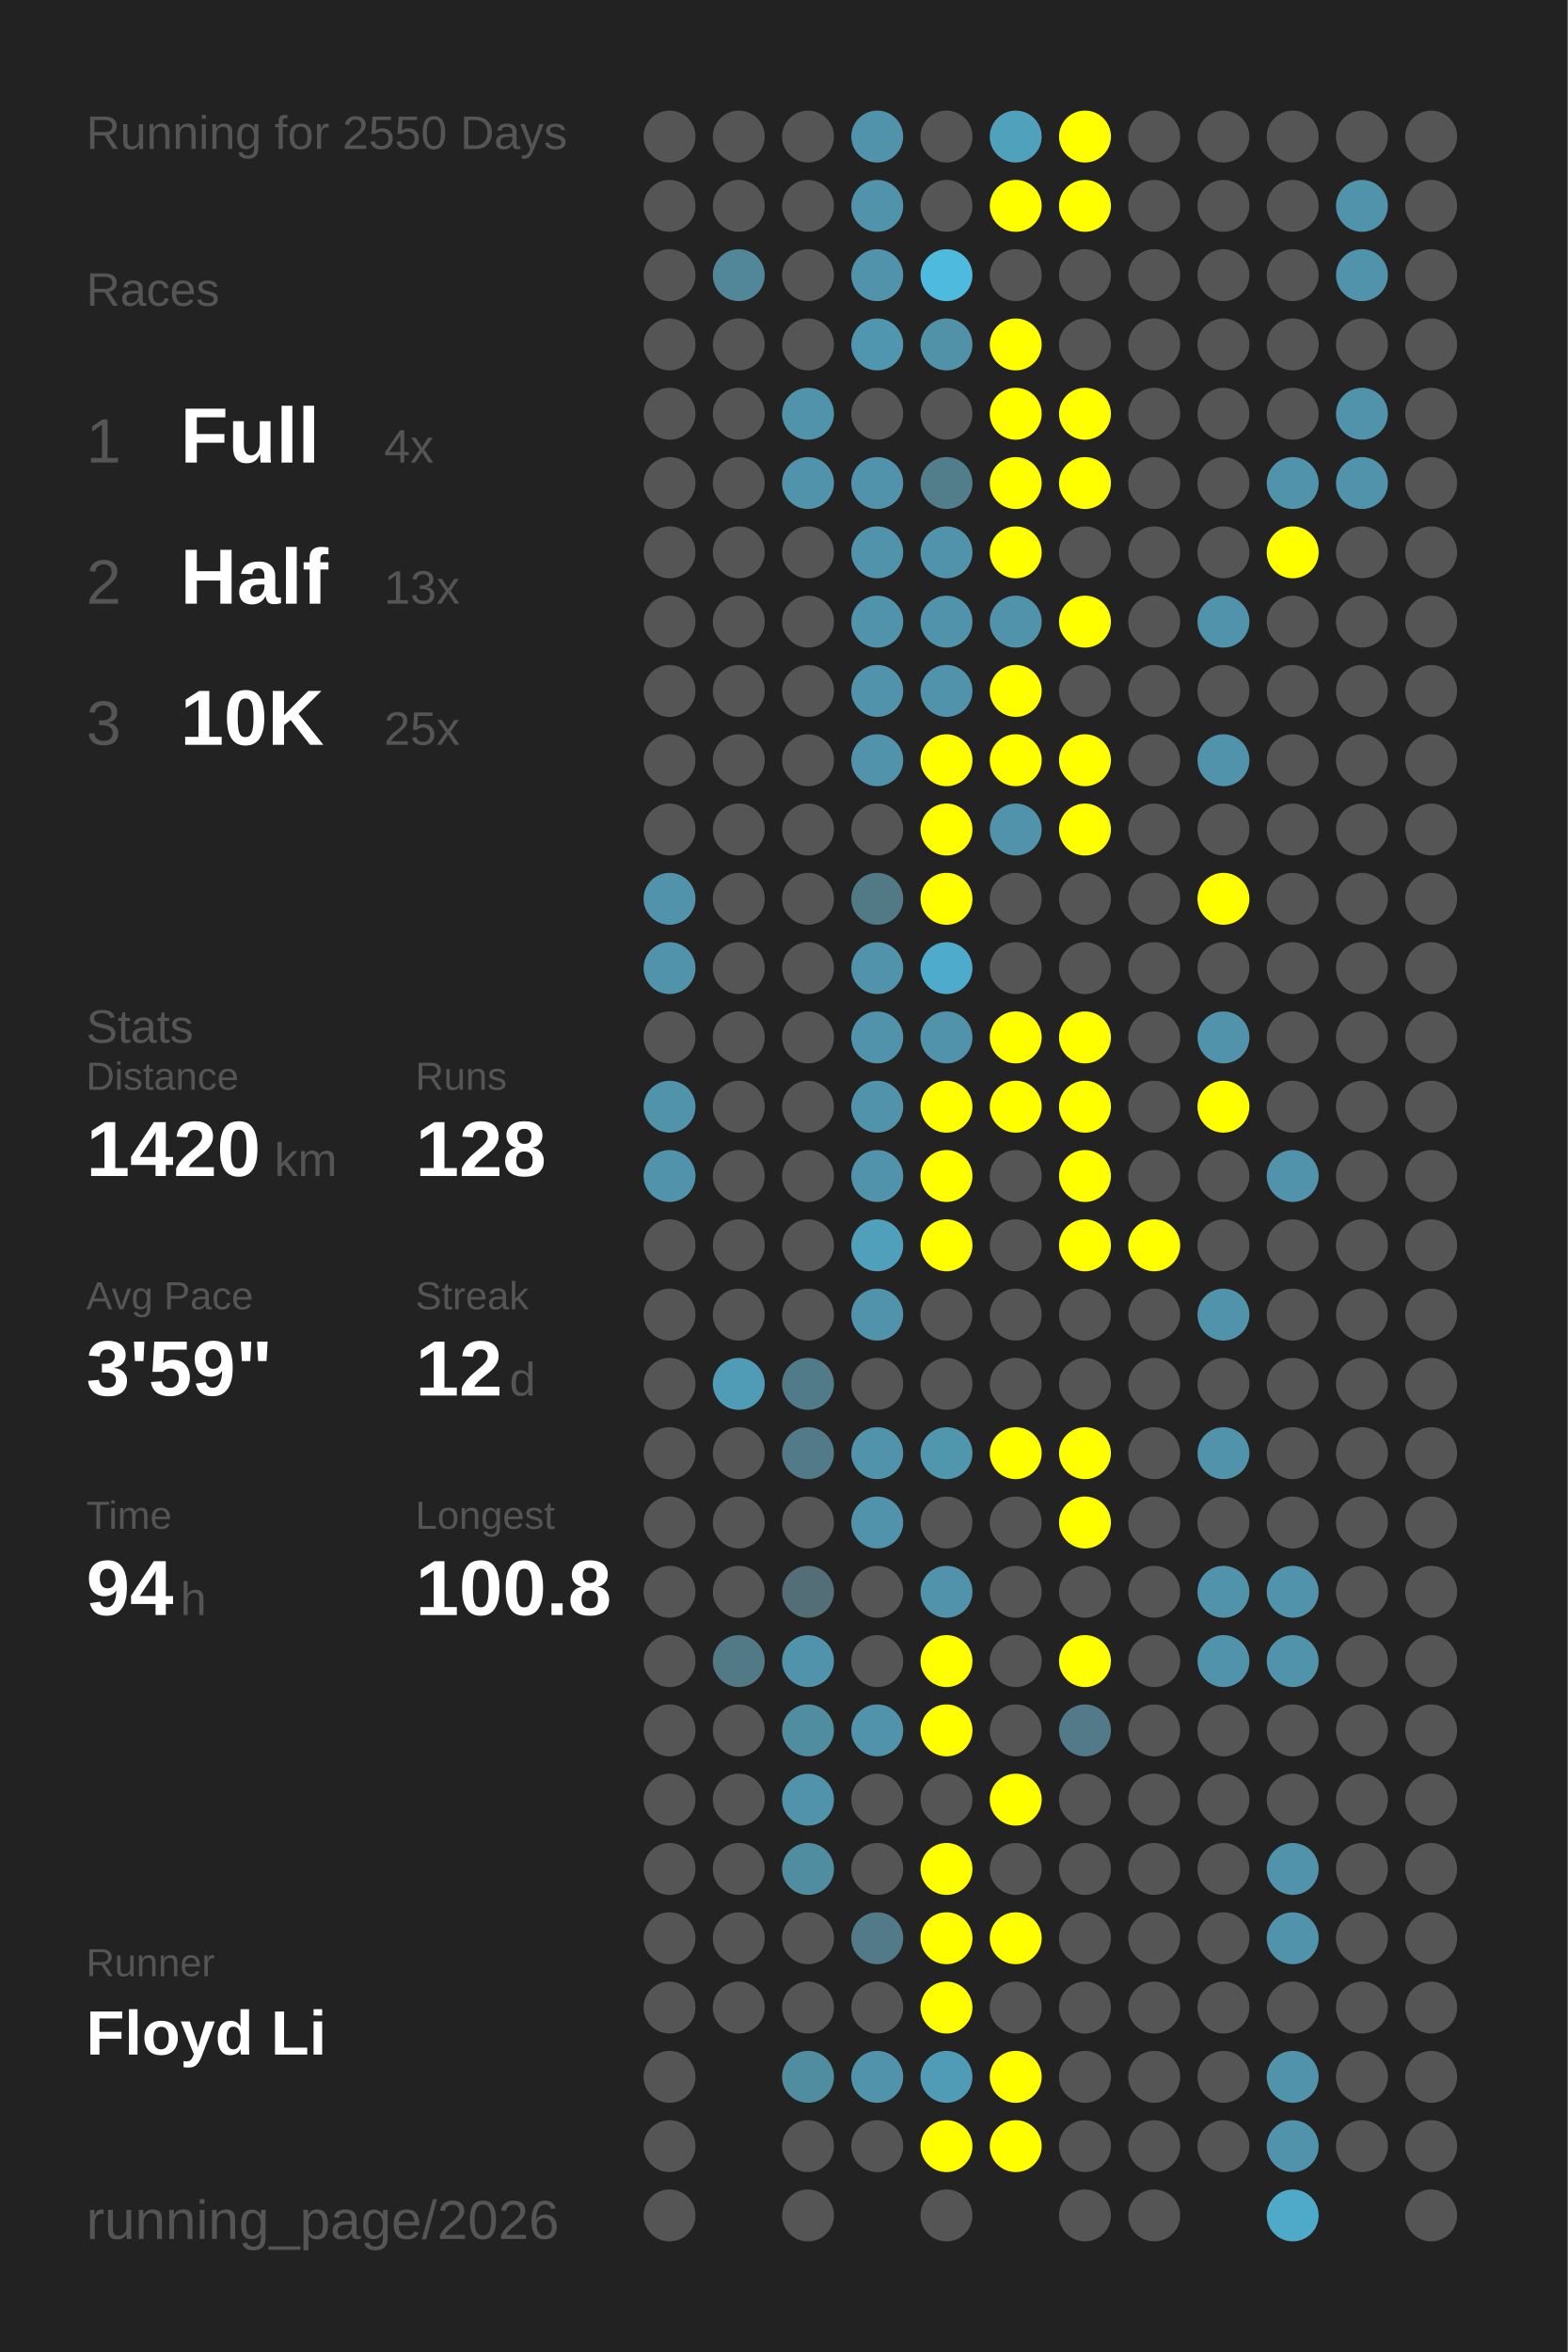
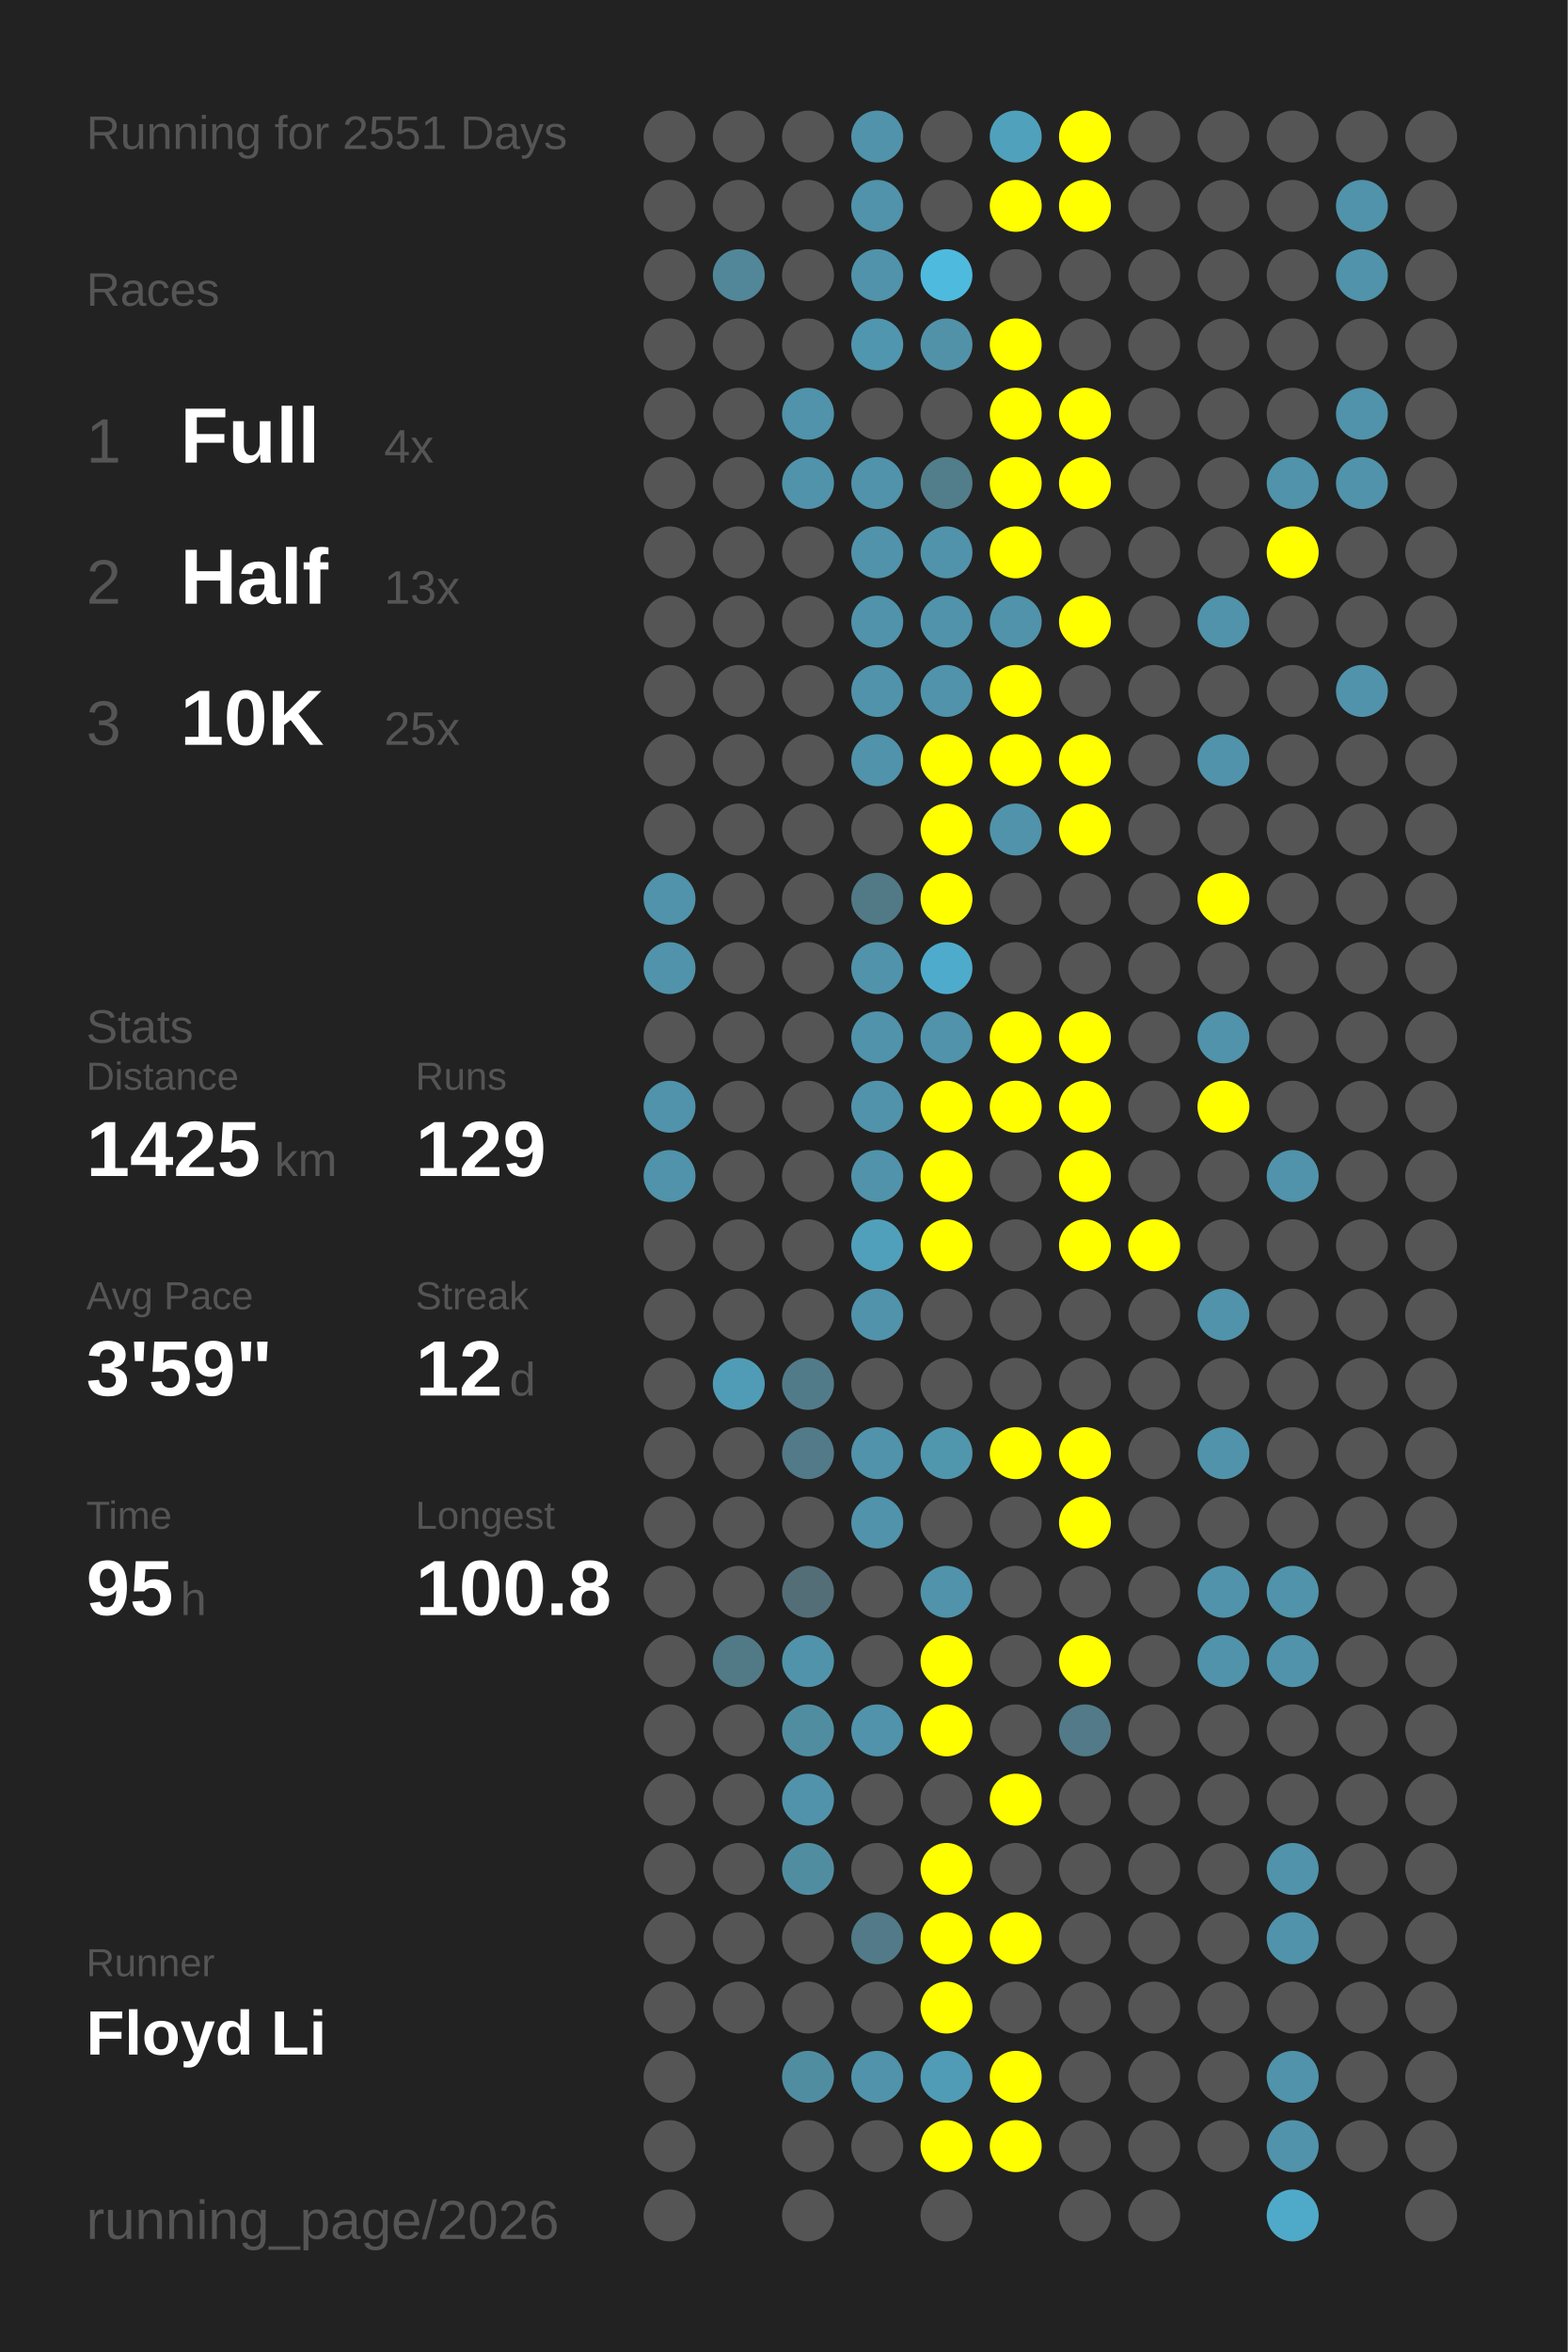
<svg xmlns="http://www.w3.org/2000/svg" baseProfile="full" height="300mm" version="1.1" viewBox="0,0,200,300" width="200mm">
  <defs />
  <rect fill="#222222" height="300" width="200" x="0" y="0" />
-   <text fill="#555555" style="font-size:6px; font-family:Arial;" x="11" y="19">Running for 2550 Days</text>
+   <text fill="#555555" style="font-size:6px; font-family:Arial;" x="11" y="19">Running for 2551 Days</text>
  <text fill="#555555" style="font-size:6px; font-family:Arial;" x="11" y="39">Races</text>
  <text fill="#555555" style="font-size:8px; font-family:Arial;" x="11" y="59">1</text>
  <text fill="#FFFFFF" style="font-size:10px; font-family:Arial; font-weight:bold;" x="23" y="59">Full</text>
  <text fill="#555555" style="font-size:6px; font-family:Arial;" x="49" y="59">4x</text>
  <text fill="#555555" style="font-size:8px; font-family:Arial;" x="11" y="77">2</text>
  <text fill="#FFFFFF" style="font-size:10px; font-family:Arial; font-weight:bold;" x="23" y="77">Half</text>
  <text fill="#555555" style="font-size:6px; font-family:Arial;" x="49" y="77">13x</text>
  <text fill="#555555" style="font-size:8px; font-family:Arial;" x="11" y="95">3</text>
  <text fill="#FFFFFF" style="font-size:10px; font-family:Arial; font-weight:bold;" x="23" y="95">10K</text>
  <text fill="#555555" style="font-size:6px; font-family:Arial;" x="49" y="95">25x</text>
  <text fill="#555555" style="font-size:6px; font-family:Arial;" x="11" y="133">Stats</text>
  <text fill="#555555" style="font-size:5px; font-family:Arial;" x="11" y="139">Distance</text>
-   <text fill="#FFFFFF" style="font-size:10px; font-family:Arial; font-weight:bold;" x="11" y="150">1420</text>
+   <text fill="#FFFFFF" style="font-size:10px; font-family:Arial; font-weight:bold;" x="11" y="150">1425</text>
  <text fill="#555555" style="font-size:6px; font-family:Arial;" x="35" y="150">km</text>
  <text fill="#555555" style="font-size:5px; font-family:Arial;" x="53" y="139">Runs</text>
-   <text fill="#FFFFFF" style="font-size:10px; font-family:Arial; font-weight:bold;" x="53" y="150">128</text>
+   <text fill="#FFFFFF" style="font-size:10px; font-family:Arial; font-weight:bold;" x="53" y="150">129</text>
  <text fill="#555555" style="font-size:5px; font-family:Arial;" x="11" y="167">Avg Pace</text>
  <text fill="#FFFFFF" style="font-size:10px; font-family:Arial; font-weight:bold;" x="11" y="178">3'59"</text>
  <text fill="#555555" style="font-size:5px; font-family:Arial;" x="53" y="167">Streak</text>
  <text fill="#FFFFFF" style="font-size:10px; font-family:Arial; font-weight:bold;" x="53" y="178">12</text>
  <text fill="#555555" style="font-size:6px; font-family:Arial;" x="65" y="178">d</text>
  <text fill="#555555" style="font-size:5px; font-family:Arial;" x="11" y="195">Time</text>
-   <text fill="#FFFFFF" style="font-size:10px; font-family:Arial; font-weight:bold;" x="11" y="206">94</text>
+   <text fill="#FFFFFF" style="font-size:10px; font-family:Arial; font-weight:bold;" x="11" y="206">95</text>
  <text fill="#555555" style="font-size:6px; font-family:Arial;" x="23" y="206">h</text>
  <text fill="#555555" style="font-size:5px; font-family:Arial;" x="53" y="195">Longest</text>
  <text fill="#FFFFFF" style="font-size:10px; font-family:Arial; font-weight:bold;" x="53" y="206">100.8</text>
  <text fill="#555555" style="font-size:5px; font-family:Arial;" x="11" y="252.065">Runner</text>
  <text fill="#FFFFFF" style="font-size:8px; font-family:Arial; font-weight:bold;" x="11" y="262.065">Floyd Li</text>
  <text fill="#555555" style="font-size:7px; font-family:Arial;" x="11" y="285.581">running_page/2026</text>
  <circle cx="85.417" cy="17.419" fill="#555555" r="3.312" />
  <circle cx="85.417" cy="26.258" fill="#555555" r="3.312" />
  <circle cx="85.417" cy="35.097" fill="#555555" r="3.312" />
  <circle cx="85.417" cy="43.935" fill="#555555" r="3.312" />
  <circle cx="85.417" cy="52.774" fill="#555555" r="3.312" />
  <circle cx="85.417" cy="61.613" fill="#555555" r="3.312" />
  <circle cx="85.417" cy="70.452" fill="#555555" r="3.312" />
  <circle cx="85.417" cy="79.29" fill="#555555" r="3.312" />
  <circle cx="85.417" cy="88.129" fill="#555555" r="3.312" />
  <circle cx="85.417" cy="96.968" fill="#555555" r="3.312" />
  <circle cx="85.417" cy="105.806" fill="#555555" r="3.312" />
  <circle cx="85.417" cy="114.645" fill="#5093aa" r="3.312" />
  <circle cx="85.417" cy="123.484" fill="#5093aa" r="3.312" />
  <circle cx="85.417" cy="132.323" fill="#555555" r="3.312" />
  <circle cx="85.417" cy="141.161" fill="#5093aa" r="3.312" />
  <circle cx="85.417" cy="150" fill="#5093aa" r="3.312" />
  <circle cx="85.417" cy="158.839" fill="#555555" r="3.312" />
  <circle cx="85.417" cy="167.677" fill="#555555" r="3.312" />
  <circle cx="85.417" cy="176.516" fill="#555555" r="3.312" />
  <circle cx="85.417" cy="185.355" fill="#555555" r="3.312" />
  <circle cx="85.417" cy="194.194" fill="#555555" r="3.312" />
  <circle cx="85.417" cy="203.032" fill="#555555" r="3.312" />
  <circle cx="85.417" cy="211.871" fill="#555555" r="3.312" />
  <circle cx="85.417" cy="220.71" fill="#555555" r="3.312" />
  <circle cx="85.417" cy="229.548" fill="#555555" r="3.312" />
  <circle cx="85.417" cy="238.387" fill="#555555" r="3.312" />
  <circle cx="85.417" cy="247.226" fill="#555555" r="3.312" />
  <circle cx="85.417" cy="256.065" fill="#555555" r="3.312" />
  <circle cx="85.417" cy="264.903" fill="#555555" r="3.312" />
  <circle cx="85.417" cy="273.742" fill="#555555" r="3.312" />
  <circle cx="85.417" cy="282.581" fill="#555555" r="3.312" />
  <circle cx="94.25" cy="17.419" fill="#555555" r="3.312" />
  <circle cx="94.25" cy="26.258" fill="#555555" r="3.312" />
  <circle cx="94.25" cy="35.097" fill="#518799" r="3.312" />
  <circle cx="94.25" cy="43.935" fill="#555555" r="3.312" />
  <circle cx="94.25" cy="52.774" fill="#555555" r="3.312" />
  <circle cx="94.25" cy="61.613" fill="#555555" r="3.312" />
  <circle cx="94.25" cy="70.452" fill="#555555" r="3.312" />
  <circle cx="94.25" cy="79.29" fill="#555555" r="3.312" />
  <circle cx="94.25" cy="88.129" fill="#555555" r="3.312" />
  <circle cx="94.25" cy="96.968" fill="#555555" r="3.312" />
  <circle cx="94.25" cy="105.806" fill="#555555" r="3.312" />
  <circle cx="94.25" cy="114.645" fill="#555555" r="3.312" />
  <circle cx="94.25" cy="123.484" fill="#555555" r="3.312" />
  <circle cx="94.25" cy="132.323" fill="#555555" r="3.312" />
  <circle cx="94.25" cy="141.161" fill="#555555" r="3.312" />
  <circle cx="94.25" cy="150" fill="#555555" r="3.312" />
  <circle cx="94.25" cy="158.839" fill="#555555" r="3.312" />
  <circle cx="94.25" cy="167.677" fill="#555555" r="3.312" />
  <circle cx="94.25" cy="176.516" fill="#509cb6" r="3.312" />
  <circle cx="94.25" cy="185.355" fill="#555555" r="3.312" />
  <circle cx="94.25" cy="194.194" fill="#555555" r="3.312" />
  <circle cx="94.25" cy="203.032" fill="#555555" r="3.312" />
  <circle cx="94.25" cy="211.871" fill="#527986" r="3.312" />
  <circle cx="94.25" cy="220.71" fill="#555555" r="3.312" />
  <circle cx="94.25" cy="229.548" fill="#555555" r="3.312" />
  <circle cx="94.25" cy="238.387" fill="#555555" r="3.312" />
  <circle cx="94.25" cy="247.226" fill="#555555" r="3.312" />
  <circle cx="94.25" cy="256.065" fill="#555555" r="3.312" />
  <circle cx="103.083" cy="17.419" fill="#555555" r="3.312" />
  <circle cx="103.083" cy="26.258" fill="#555555" r="3.312" />
  <circle cx="103.083" cy="35.097" fill="#555555" r="3.312" />
  <circle cx="103.083" cy="43.935" fill="#555555" r="3.312" />
  <circle cx="103.083" cy="52.774" fill="#5093aa" r="3.312" />
  <circle cx="103.083" cy="61.613" fill="#5093aa" r="3.312" />
  <circle cx="103.083" cy="70.452" fill="#555555" r="3.312" />
  <circle cx="103.083" cy="79.29" fill="#555555" r="3.312" />
  <circle cx="103.083" cy="88.129" fill="#555555" r="3.312" />
  <circle cx="103.083" cy="96.968" fill="#555555" r="3.312" />
  <circle cx="103.083" cy="105.806" fill="#555555" r="3.312" />
  <circle cx="103.083" cy="114.645" fill="#555555" r="3.312" />
  <circle cx="103.083" cy="123.484" fill="#555555" r="3.312" />
  <circle cx="103.083" cy="132.323" fill="#555555" r="3.312" />
  <circle cx="103.083" cy="141.161" fill="#555555" r="3.312" />
  <circle cx="103.083" cy="150" fill="#555555" r="3.312" />
  <circle cx="103.083" cy="158.839" fill="#555555" r="3.312" />
  <circle cx="103.083" cy="167.677" fill="#555555" r="3.312" />
  <circle cx="103.083" cy="176.516" fill="#527b8a" r="3.312" />
  <circle cx="103.083" cy="185.355" fill="#527a88" r="3.312" />
  <circle cx="103.083" cy="194.194" fill="#555555" r="3.312" />
  <circle cx="103.083" cy="203.032" fill="#536e77" r="3.312" />
  <circle cx="103.083" cy="211.871" fill="#5093aa" r="3.312" />
  <circle cx="103.083" cy="220.71" fill="#518da1" r="3.312" />
  <circle cx="103.083" cy="229.548" fill="#5093aa" r="3.312" />
  <circle cx="103.083" cy="238.387" fill="#518da1" r="3.312" />
  <circle cx="103.083" cy="247.226" fill="#555555" r="3.312" />
  <circle cx="103.083" cy="256.065" fill="#555555" r="3.312" />
  <circle cx="103.083" cy="264.903" fill="#518da1" r="3.312" />
  <circle cx="103.083" cy="273.742" fill="#555555" r="3.312" />
  <circle cx="103.083" cy="282.581" fill="#555555" r="3.312" />
  <circle cx="111.917" cy="17.419" fill="#5093aa" r="3.312" />
  <circle cx="111.917" cy="26.258" fill="#5093aa" r="3.312" />
  <circle cx="111.917" cy="35.097" fill="#5093aa" r="3.312" />
  <circle cx="111.917" cy="43.935" fill="#5096ae" r="3.312" />
  <circle cx="111.917" cy="52.774" fill="#555555" r="3.312" />
  <circle cx="111.917" cy="61.613" fill="#5093aa" r="3.312" />
  <circle cx="111.917" cy="70.452" fill="#5093aa" r="3.312" />
  <circle cx="111.917" cy="79.29" fill="#5093aa" r="3.312" />
  <circle cx="111.917" cy="88.129" fill="#5093aa" r="3.312" />
  <circle cx="111.917" cy="96.968" fill="#5093aa" r="3.312" />
  <circle cx="111.917" cy="105.806" fill="#555555" r="3.312" />
  <circle cx="111.917" cy="114.645" fill="#527986" r="3.312" />
  <circle cx="111.917" cy="123.484" fill="#5093aa" r="3.312" />
  <circle cx="111.917" cy="132.323" fill="#5093aa" r="3.312" />
  <circle cx="111.917" cy="141.161" fill="#5093aa" r="3.312" />
  <circle cx="111.917" cy="150" fill="#5093aa" r="3.312" />
  <circle cx="111.917" cy="158.839" fill="#50a0bb" r="3.312" />
  <circle cx="111.917" cy="167.677" fill="#5093aa" r="3.312" />
  <circle cx="111.917" cy="176.516" fill="#555555" r="3.312" />
  <circle cx="111.917" cy="185.355" fill="#5093aa" r="3.312" />
  <circle cx="111.917" cy="194.194" fill="#5093aa" r="3.312" />
  <circle cx="111.917" cy="203.032" fill="#555555" r="3.312" />
  <circle cx="111.917" cy="211.871" fill="#555555" r="3.312" />
  <circle cx="111.917" cy="220.71" fill="#5093aa" r="3.312" />
  <circle cx="111.917" cy="229.548" fill="#555555" r="3.312" />
  <circle cx="111.917" cy="238.387" fill="#555555" r="3.312" />
  <circle cx="111.917" cy="247.226" fill="#527a88" r="3.312" />
  <circle cx="111.917" cy="256.065" fill="#555555" r="3.312" />
  <circle cx="111.917" cy="264.903" fill="#5093aa" r="3.312" />
  <circle cx="111.917" cy="273.742" fill="#555555" r="3.312" />
  <circle cx="120.75" cy="17.419" fill="#555555" r="3.312" />
  <circle cx="120.75" cy="26.258" fill="#555555" r="3.312" />
  <circle cx="120.75" cy="35.097" fill="#4ebade" r="3.312" />
  <circle cx="120.75" cy="43.935" fill="#5192a8" r="3.312" />
  <circle cx="120.75" cy="52.774" fill="#555555" r="3.312" />
  <circle cx="120.75" cy="61.613" fill="#527d8b" r="3.312" />
  <circle cx="120.75" cy="70.452" fill="#5093aa" r="3.312" />
  <circle cx="120.75" cy="79.29" fill="#5093aa" r="3.312" />
  <circle cx="120.75" cy="88.129" fill="#5093aa" r="3.312" />
  <circle cx="120.75" cy="96.968" fill="#FFFF00" r="3.312" />
  <circle cx="120.75" cy="105.806" fill="#FFFF00" r="3.312" />
  <circle cx="120.75" cy="114.645" fill="#FFFF00" r="3.312" />
  <circle cx="120.75" cy="123.484" fill="#4fabcb" r="3.312" />
  <circle cx="120.75" cy="132.323" fill="#5093aa" r="3.312" />
  <circle cx="120.75" cy="141.161" fill="#FFFF00" r="3.312" />
  <circle cx="120.75" cy="150" fill="#FFFF00" r="3.312" />
  <circle cx="120.75" cy="158.839" fill="#FFFF00" r="3.312" />
  <circle cx="120.75" cy="167.677" fill="#555555" r="3.312" />
  <circle cx="120.75" cy="176.516" fill="#555555" r="3.312" />
  <circle cx="120.75" cy="185.355" fill="#5096ad" r="3.312" />
  <circle cx="120.75" cy="194.194" fill="#555555" r="3.312" />
  <circle cx="120.75" cy="203.032" fill="#5093aa" r="3.312" />
  <circle cx="120.75" cy="211.871" fill="#FFFF00" r="3.312" />
  <circle cx="120.75" cy="220.71" fill="#FFFF00" r="3.312" />
  <circle cx="120.75" cy="229.548" fill="#555555" r="3.312" />
  <circle cx="120.75" cy="238.387" fill="#FFFF00" r="3.312" />
  <circle cx="120.75" cy="247.226" fill="#FFFF00" r="3.312" />
  <circle cx="120.75" cy="256.065" fill="#FFFF00" r="3.312" />
  <circle cx="120.75" cy="264.903" fill="#509bb5" r="3.312" />
  <circle cx="120.75" cy="273.742" fill="#FFFF00" r="3.312" />
  <circle cx="120.75" cy="282.581" fill="#555555" r="3.312" />
  <circle cx="129.583" cy="17.419" fill="#50a1bc" r="3.312" />
  <circle cx="129.583" cy="26.258" fill="#FFFF00" r="3.312" />
  <circle cx="129.583" cy="35.097" fill="#555555" r="3.312" />
  <circle cx="129.583" cy="43.935" fill="#FFFF00" r="3.312" />
  <circle cx="129.583" cy="52.774" fill="#FFFF00" r="3.312" />
  <circle cx="129.583" cy="61.613" fill="#FFFF00" r="3.312" />
  <circle cx="129.583" cy="70.452" fill="#FFFF00" r="3.312" />
  <circle cx="129.583" cy="79.29" fill="#5093aa" r="3.312" />
  <circle cx="129.583" cy="88.129" fill="#FFFF00" r="3.312" />
  <circle cx="129.583" cy="96.968" fill="#FFFF00" r="3.312" />
  <circle cx="129.583" cy="105.806" fill="#5093aa" r="3.312" />
  <circle cx="129.583" cy="114.645" fill="#555555" r="3.312" />
  <circle cx="129.583" cy="123.484" fill="#555555" r="3.312" />
  <circle cx="129.583" cy="132.323" fill="#FFFF00" r="3.312" />
  <circle cx="129.583" cy="141.161" fill="#FFFF00" r="3.312" />
  <circle cx="129.583" cy="150" fill="#555555" r="3.312" />
  <circle cx="129.583" cy="158.839" fill="#555555" r="3.312" />
  <circle cx="129.583" cy="167.677" fill="#555555" r="3.312" />
  <circle cx="129.583" cy="176.516" fill="#555555" r="3.312" />
  <circle cx="129.583" cy="185.355" fill="#FFFF00" r="3.312" />
  <circle cx="129.583" cy="194.194" fill="#555555" r="3.312" />
  <circle cx="129.583" cy="203.032" fill="#555555" r="3.312" />
  <circle cx="129.583" cy="211.871" fill="#555555" r="3.312" />
  <circle cx="129.583" cy="220.71" fill="#555555" r="3.312" />
  <circle cx="129.583" cy="229.548" fill="#FFFF00" r="3.312" />
  <circle cx="129.583" cy="238.387" fill="#555555" r="3.312" />
  <circle cx="129.583" cy="247.226" fill="#FFFF00" r="3.312" />
  <circle cx="129.583" cy="256.065" fill="#555555" r="3.312" />
  <circle cx="129.583" cy="264.903" fill="#FFFF00" r="3.312" />
  <circle cx="129.583" cy="273.742" fill="#FFFF00" r="3.312" />
  <circle cx="138.417" cy="17.419" fill="#FFFF00" r="3.312" />
  <circle cx="138.417" cy="26.258" fill="#FFFF00" r="3.312" />
  <circle cx="138.417" cy="35.097" fill="#555555" r="3.312" />
  <circle cx="138.417" cy="43.935" fill="#555555" r="3.312" />
  <circle cx="138.417" cy="52.774" fill="#FFFF00" r="3.312" />
  <circle cx="138.417" cy="61.613" fill="#FFFF00" r="3.312" />
  <circle cx="138.417" cy="70.452" fill="#555555" r="3.312" />
  <circle cx="138.417" cy="79.29" fill="#FFFF00" r="3.312" />
  <circle cx="138.417" cy="88.129" fill="#555555" r="3.312" />
  <circle cx="138.417" cy="96.968" fill="#FFFF00" r="3.312" />
  <circle cx="138.417" cy="105.806" fill="#FFFF00" r="3.312" />
  <circle cx="138.417" cy="114.645" fill="#555555" r="3.312" />
  <circle cx="138.417" cy="123.484" fill="#555555" r="3.312" />
  <circle cx="138.417" cy="132.323" fill="#FFFF00" r="3.312" />
  <circle cx="138.417" cy="141.161" fill="#FFFF00" r="3.312" />
  <circle cx="138.417" cy="150" fill="#FFFF00" r="3.312" />
  <circle cx="138.417" cy="158.839" fill="#FFFF00" r="3.312" />
  <circle cx="138.417" cy="167.677" fill="#555555" r="3.312" />
  <circle cx="138.417" cy="176.516" fill="#555555" r="3.312" />
  <circle cx="138.417" cy="185.355" fill="#FFFF00" r="3.312" />
  <circle cx="138.417" cy="194.194" fill="#FFFF00" r="3.312" />
  <circle cx="138.417" cy="203.032" fill="#555555" r="3.312" />
  <circle cx="138.417" cy="211.871" fill="#FFFF00" r="3.312" />
  <circle cx="138.417" cy="220.71" fill="#527a88" r="3.312" />
  <circle cx="138.417" cy="229.548" fill="#555555" r="3.312" />
  <circle cx="138.417" cy="238.387" fill="#555555" r="3.312" />
  <circle cx="138.417" cy="247.226" fill="#555555" r="3.312" />
  <circle cx="138.417" cy="256.065" fill="#555555" r="3.312" />
  <circle cx="138.417" cy="264.903" fill="#555555" r="3.312" />
  <circle cx="138.417" cy="273.742" fill="#555555" r="3.312" />
  <circle cx="138.417" cy="282.581" fill="#555555" r="3.312" />
  <circle cx="147.25" cy="17.419" fill="#555555" r="3.312" />
  <circle cx="147.25" cy="26.258" fill="#555555" r="3.312" />
  <circle cx="147.25" cy="35.097" fill="#555555" r="3.312" />
  <circle cx="147.25" cy="43.935" fill="#555555" r="3.312" />
  <circle cx="147.25" cy="52.774" fill="#555555" r="3.312" />
  <circle cx="147.25" cy="61.613" fill="#555555" r="3.312" />
  <circle cx="147.25" cy="70.452" fill="#555555" r="3.312" />
  <circle cx="147.25" cy="79.29" fill="#555555" r="3.312" />
  <circle cx="147.25" cy="88.129" fill="#555555" r="3.312" />
  <circle cx="147.25" cy="96.968" fill="#555555" r="3.312" />
  <circle cx="147.25" cy="105.806" fill="#555555" r="3.312" />
  <circle cx="147.25" cy="114.645" fill="#555555" r="3.312" />
  <circle cx="147.25" cy="123.484" fill="#555555" r="3.312" />
  <circle cx="147.25" cy="132.323" fill="#555555" r="3.312" />
  <circle cx="147.25" cy="141.161" fill="#555555" r="3.312" />
  <circle cx="147.25" cy="150" fill="#555555" r="3.312" />
  <circle cx="147.25" cy="158.839" fill="#FFFF00" r="3.312" />
  <circle cx="147.25" cy="167.677" fill="#555555" r="3.312" />
  <circle cx="147.25" cy="176.516" fill="#555555" r="3.312" />
  <circle cx="147.25" cy="185.355" fill="#555555" r="3.312" />
  <circle cx="147.25" cy="194.194" fill="#555555" r="3.312" />
  <circle cx="147.25" cy="203.032" fill="#555555" r="3.312" />
  <circle cx="147.25" cy="211.871" fill="#555555" r="3.312" />
  <circle cx="147.25" cy="220.71" fill="#555555" r="3.312" />
  <circle cx="147.25" cy="229.548" fill="#555555" r="3.312" />
  <circle cx="147.25" cy="238.387" fill="#555555" r="3.312" />
  <circle cx="147.25" cy="247.226" fill="#555555" r="3.312" />
  <circle cx="147.25" cy="256.065" fill="#555555" r="3.312" />
  <circle cx="147.25" cy="264.903" fill="#555555" r="3.312" />
  <circle cx="147.25" cy="273.742" fill="#555555" r="3.312" />
  <circle cx="147.25" cy="282.581" fill="#555555" r="3.312" />
  <circle cx="156.083" cy="17.419" fill="#555555" r="3.312" />
  <circle cx="156.083" cy="26.258" fill="#555555" r="3.312" />
  <circle cx="156.083" cy="35.097" fill="#555555" r="3.312" />
  <circle cx="156.083" cy="43.935" fill="#555555" r="3.312" />
  <circle cx="156.083" cy="52.774" fill="#555555" r="3.312" />
  <circle cx="156.083" cy="61.613" fill="#555555" r="3.312" />
  <circle cx="156.083" cy="70.452" fill="#555555" r="3.312" />
  <circle cx="156.083" cy="79.29" fill="#5093aa" r="3.312" />
  <circle cx="156.083" cy="88.129" fill="#555555" r="3.312" />
  <circle cx="156.083" cy="96.968" fill="#5093aa" r="3.312" />
  <circle cx="156.083" cy="105.806" fill="#555555" r="3.312" />
  <circle cx="156.083" cy="114.645" fill="#FFFF00" r="3.312" />
  <circle cx="156.083" cy="123.484" fill="#555555" r="3.312" />
  <circle cx="156.083" cy="132.323" fill="#5093aa" r="3.312" />
  <circle cx="156.083" cy="141.161" fill="#FFFF00" r="3.312" />
  <circle cx="156.083" cy="150" fill="#555555" r="3.312" />
  <circle cx="156.083" cy="158.839" fill="#555555" r="3.312" />
  <circle cx="156.083" cy="167.677" fill="#5093aa" r="3.312" />
  <circle cx="156.083" cy="176.516" fill="#555555" r="3.312" />
  <circle cx="156.083" cy="185.355" fill="#5093aa" r="3.312" />
  <circle cx="156.083" cy="194.194" fill="#555555" r="3.312" />
  <circle cx="156.083" cy="203.032" fill="#5093aa" r="3.312" />
  <circle cx="156.083" cy="211.871" fill="#5093aa" r="3.312" />
  <circle cx="156.083" cy="220.71" fill="#555555" r="3.312" />
  <circle cx="156.083" cy="229.548" fill="#555555" r="3.312" />
  <circle cx="156.083" cy="238.387" fill="#555555" r="3.312" />
  <circle cx="156.083" cy="247.226" fill="#555555" r="3.312" />
  <circle cx="156.083" cy="256.065" fill="#555555" r="3.312" />
  <circle cx="156.083" cy="264.903" fill="#555555" r="3.312" />
  <circle cx="156.083" cy="273.742" fill="#555555" r="3.312" />
  <circle cx="164.917" cy="17.419" fill="#555555" r="3.312" />
  <circle cx="164.917" cy="26.258" fill="#555555" r="3.312" />
  <circle cx="164.917" cy="35.097" fill="#555555" r="3.312" />
  <circle cx="164.917" cy="43.935" fill="#555555" r="3.312" />
  <circle cx="164.917" cy="52.774" fill="#555555" r="3.312" />
  <circle cx="164.917" cy="61.613" fill="#5093aa" r="3.312" />
  <circle cx="164.917" cy="70.452" fill="#FFFF00" r="3.312" />
  <circle cx="164.917" cy="79.29" fill="#555555" r="3.312" />
  <circle cx="164.917" cy="88.129" fill="#555555" r="3.312" />
  <circle cx="164.917" cy="96.968" fill="#555555" r="3.312" />
  <circle cx="164.917" cy="105.806" fill="#555555" r="3.312" />
  <circle cx="164.917" cy="114.645" fill="#555555" r="3.312" />
  <circle cx="164.917" cy="123.484" fill="#555555" r="3.312" />
  <circle cx="164.917" cy="132.323" fill="#555555" r="3.312" />
  <circle cx="164.917" cy="141.161" fill="#555555" r="3.312" />
  <circle cx="164.917" cy="150" fill="#5093aa" r="3.312" />
  <circle cx="164.917" cy="158.839" fill="#555555" r="3.312" />
  <circle cx="164.917" cy="167.677" fill="#555555" r="3.312" />
  <circle cx="164.917" cy="176.516" fill="#555555" r="3.312" />
  <circle cx="164.917" cy="185.355" fill="#555555" r="3.312" />
  <circle cx="164.917" cy="194.194" fill="#555555" r="3.312" />
  <circle cx="164.917" cy="203.032" fill="#5093aa" r="3.312" />
  <circle cx="164.917" cy="211.871" fill="#5093aa" r="3.312" />
  <circle cx="164.917" cy="220.71" fill="#555555" r="3.312" />
  <circle cx="164.917" cy="229.548" fill="#555555" r="3.312" />
  <circle cx="164.917" cy="238.387" fill="#5093aa" r="3.312" />
  <circle cx="164.917" cy="247.226" fill="#5093aa" r="3.312" />
  <circle cx="164.917" cy="256.065" fill="#555555" r="3.312" />
  <circle cx="164.917" cy="264.903" fill="#5093aa" r="3.312" />
  <circle cx="164.917" cy="273.742" fill="#5093aa" r="3.312" />
  <circle cx="164.917" cy="282.581" fill="#4faac9" r="3.312" />
  <circle cx="173.75" cy="17.419" fill="#555555" r="3.312" />
  <circle cx="173.75" cy="26.258" fill="#5093aa" r="3.312" />
  <circle cx="173.75" cy="35.097" fill="#5093aa" r="3.312" />
  <circle cx="173.75" cy="43.935" fill="#555555" r="3.312" />
  <circle cx="173.75" cy="52.774" fill="#5093aa" r="3.312" />
  <circle cx="173.75" cy="61.613" fill="#5093aa" r="3.312" />
  <circle cx="173.75" cy="70.452" fill="#555555" r="3.312" />
  <circle cx="173.75" cy="79.29" fill="#555555" r="3.312" />
-   <circle cx="173.75" cy="88.129" fill="#555555" r="3.312" />
+   <circle cx="173.75" cy="88.129" fill="#5093aa" r="3.312" />
  <circle cx="173.75" cy="96.968" fill="#555555" r="3.312" />
  <circle cx="173.75" cy="105.806" fill="#555555" r="3.312" />
  <circle cx="173.75" cy="114.645" fill="#555555" r="3.312" />
  <circle cx="173.75" cy="123.484" fill="#555555" r="3.312" />
  <circle cx="173.75" cy="132.323" fill="#555555" r="3.312" />
  <circle cx="173.75" cy="141.161" fill="#555555" r="3.312" />
  <circle cx="173.75" cy="150" fill="#555555" r="3.312" />
  <circle cx="173.75" cy="158.839" fill="#555555" r="3.312" />
  <circle cx="173.75" cy="167.677" fill="#555555" r="3.312" />
  <circle cx="173.75" cy="176.516" fill="#555555" r="3.312" />
  <circle cx="173.75" cy="185.355" fill="#555555" r="3.312" />
  <circle cx="173.75" cy="194.194" fill="#555555" r="3.312" />
  <circle cx="173.75" cy="203.032" fill="#555555" r="3.312" />
  <circle cx="173.75" cy="211.871" fill="#555555" r="3.312" />
  <circle cx="173.75" cy="220.71" fill="#555555" r="3.312" />
  <circle cx="173.75" cy="229.548" fill="#555555" r="3.312" />
  <circle cx="173.75" cy="238.387" fill="#555555" r="3.312" />
  <circle cx="173.75" cy="247.226" fill="#555555" r="3.312" />
  <circle cx="173.75" cy="256.065" fill="#555555" r="3.312" />
  <circle cx="173.75" cy="264.903" fill="#555555" r="3.312" />
  <circle cx="173.75" cy="273.742" fill="#555555" r="3.312" />
  <circle cx="182.583" cy="17.419" fill="#555555" r="3.312" />
  <circle cx="182.583" cy="26.258" fill="#555555" r="3.312" />
  <circle cx="182.583" cy="35.097" fill="#555555" r="3.312" />
  <circle cx="182.583" cy="43.935" fill="#555555" r="3.312" />
  <circle cx="182.583" cy="52.774" fill="#555555" r="3.312" />
  <circle cx="182.583" cy="61.613" fill="#555555" r="3.312" />
  <circle cx="182.583" cy="70.452" fill="#555555" r="3.312" />
  <circle cx="182.583" cy="79.29" fill="#555555" r="3.312" />
  <circle cx="182.583" cy="88.129" fill="#555555" r="3.312" />
  <circle cx="182.583" cy="96.968" fill="#555555" r="3.312" />
  <circle cx="182.583" cy="105.806" fill="#555555" r="3.312" />
  <circle cx="182.583" cy="114.645" fill="#555555" r="3.312" />
  <circle cx="182.583" cy="123.484" fill="#555555" r="3.312" />
  <circle cx="182.583" cy="132.323" fill="#555555" r="3.312" />
  <circle cx="182.583" cy="141.161" fill="#555555" r="3.312" />
  <circle cx="182.583" cy="150" fill="#555555" r="3.312" />
  <circle cx="182.583" cy="158.839" fill="#555555" r="3.312" />
  <circle cx="182.583" cy="167.677" fill="#555555" r="3.312" />
  <circle cx="182.583" cy="176.516" fill="#555555" r="3.312" />
  <circle cx="182.583" cy="185.355" fill="#555555" r="3.312" />
  <circle cx="182.583" cy="194.194" fill="#555555" r="3.312" />
  <circle cx="182.583" cy="203.032" fill="#555555" r="3.312" />
  <circle cx="182.583" cy="211.871" fill="#555555" r="3.312" />
  <circle cx="182.583" cy="220.71" fill="#555555" r="3.312" />
  <circle cx="182.583" cy="229.548" fill="#555555" r="3.312" />
  <circle cx="182.583" cy="238.387" fill="#555555" r="3.312" />
  <circle cx="182.583" cy="247.226" fill="#555555" r="3.312" />
  <circle cx="182.583" cy="256.065" fill="#555555" r="3.312" />
  <circle cx="182.583" cy="264.903" fill="#555555" r="3.312" />
  <circle cx="182.583" cy="273.742" fill="#555555" r="3.312" />
  <circle cx="182.583" cy="282.581" fill="#555555" r="3.312" />
</svg>
